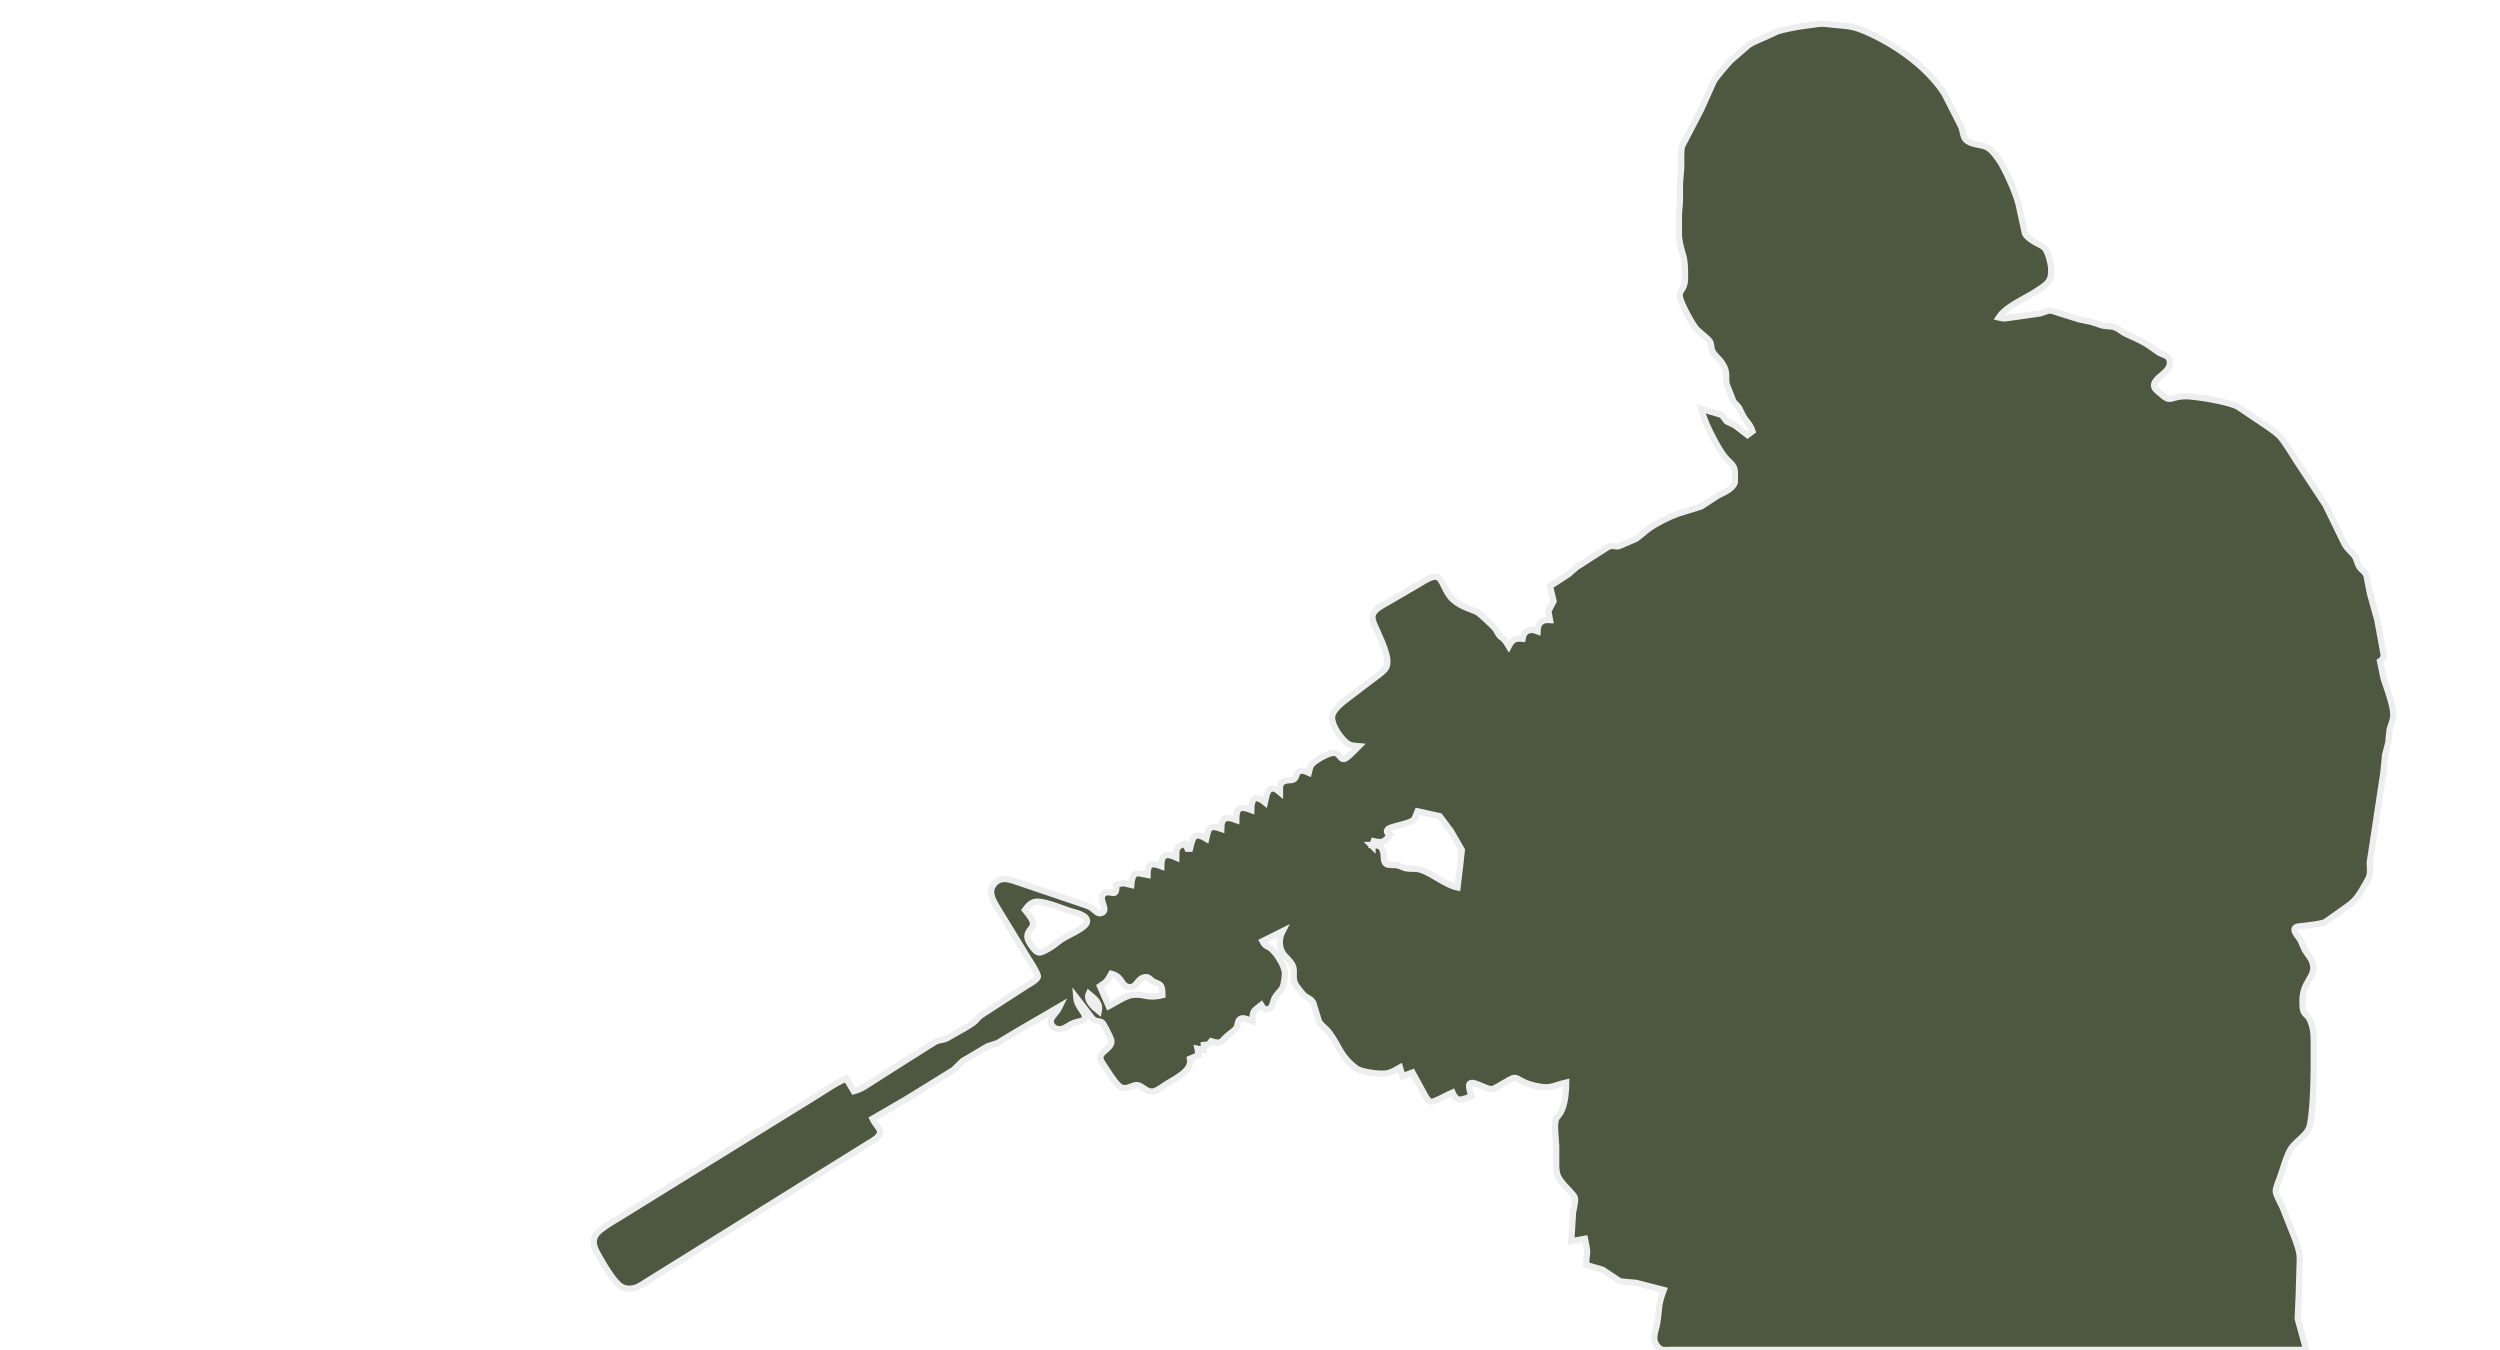
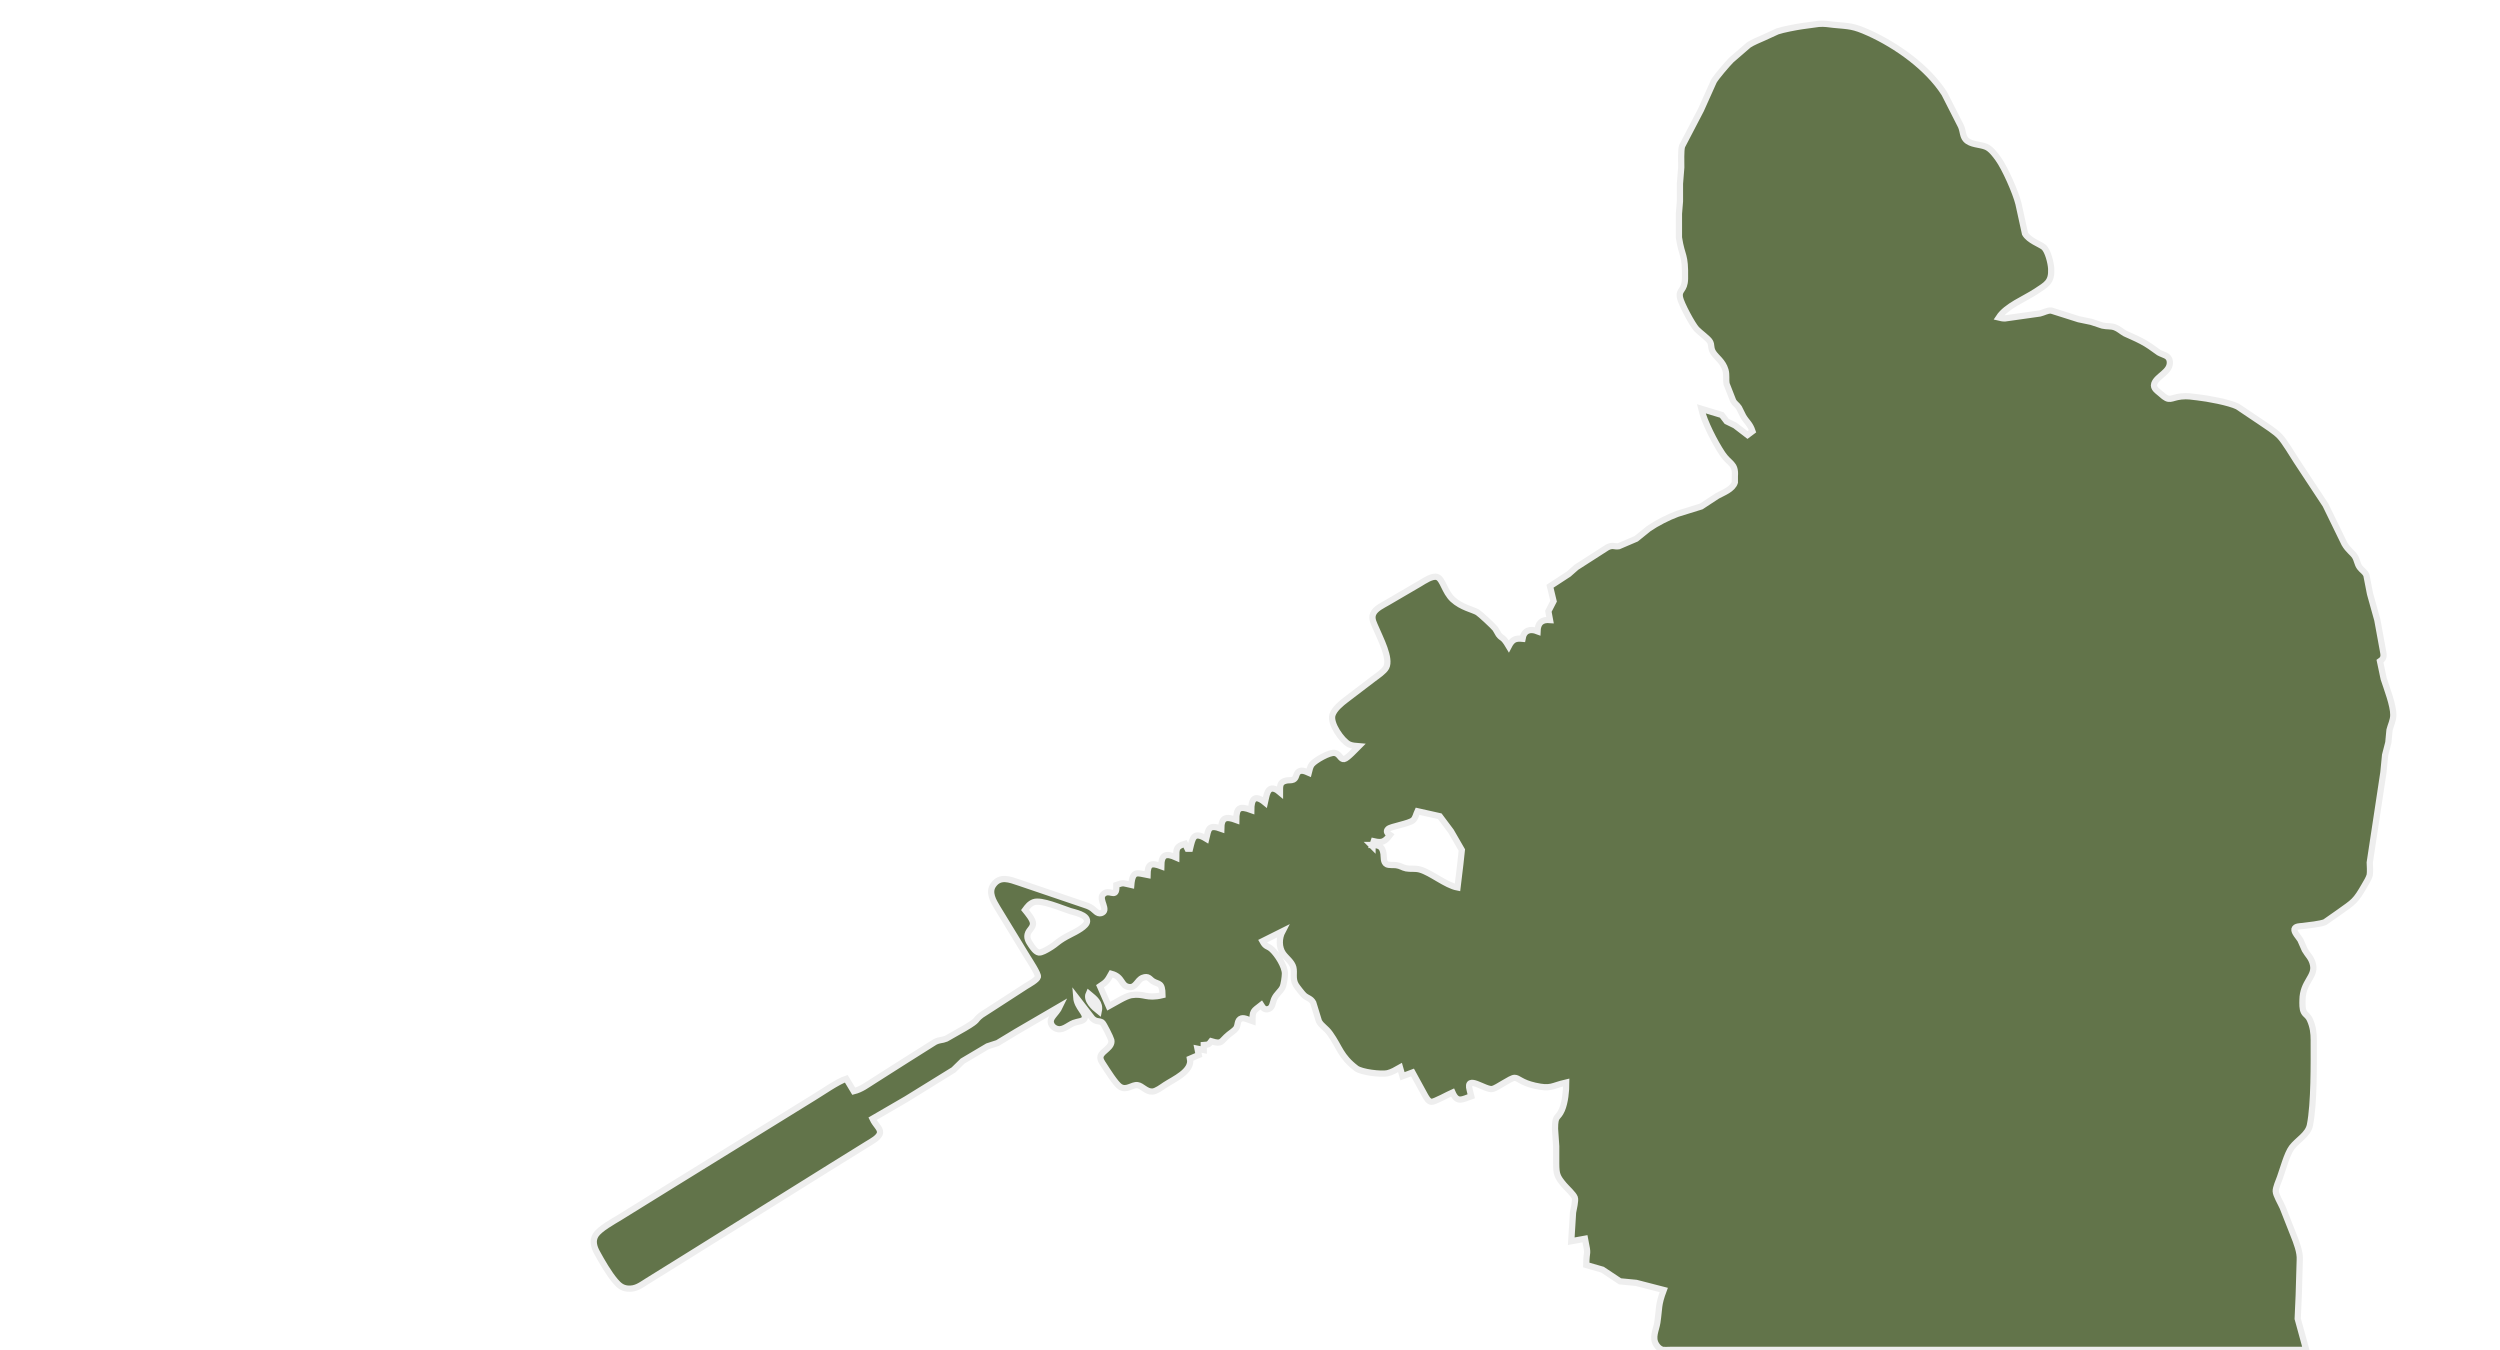
<svg xmlns="http://www.w3.org/2000/svg" width="27.778in" height="15in" viewBox="0 0 2000 1080">
  <defs>
    </defs>
-   <path id="Selection" fill="#4e5841" stroke="#eee" stroke-width="5" d="M 1394.61,333.00            C 1394.61,333.00 1391.16,326.10 1391.16,326.10              1389.60,323.77 1387.58,322.74 1386.55,320.63              1386.55,320.63 1381.22,307.00 1381.22,307.00              1380.64,303.58 1381.48,299.84 1380.36,296.00              1378.37,289.09 1373.12,285.99 1370.60,282.00              1368.29,278.35 1369.60,276.10 1367.98,273.29              1366.51,270.75 1360.05,266.23 1357.38,263.41              1353.92,259.76 1344.88,242.84 1343.98,238.00              1342.75,231.35 1347.82,232.80 1348.00,223.00              1348.38,202.25 1345.62,206.20 1343.15,190.00              1343.15,190.00 1343.15,171.00 1343.15,171.00              1343.15,171.00 1343.96,161.00 1343.96,161.00              1343.96,161.00 1343.96,147.00 1343.96,147.00              1343.96,147.00 1345.00,134.00 1345.00,134.00              1345.05,129.77 1344.61,120.60 1345.63,117.00              1345.63,117.00 1360.75,88.00 1360.75,88.00              1360.75,88.00 1371.06,65.00 1371.06,65.00              1373.07,61.47 1382.00,51.08 1385.04,48.04              1385.04,48.04 1399.00,35.96 1399.00,35.96              1402.48,33.70 1407.19,31.84 1411.00,30.14              1411.00,30.14 1422.00,25.10 1422.00,25.10              1426.33,23.60 1437.21,21.54 1442.00,20.87              1442.00,20.87 1455.00,19.09 1455.00,19.09              1460.17,18.74 1462.20,19.37 1467.00,19.83              1479.89,21.06 1482.51,20.68 1495.00,26.31              1517.38,36.40 1542.32,54.19 1555.56,75.00              1555.56,75.00 1568.79,101.00 1568.79,101.00              1570.54,105.09 1570.14,108.89 1572.56,111.58              1576.46,115.93 1584.05,115.32 1589.00,117.51              1592.76,119.18 1596.11,123.70 1598.51,127.00              1603.92,134.44 1612.53,153.93 1614.77,163.00              1614.77,163.00 1620.01,186.91 1620.01,186.91              1623.08,192.35 1632.06,195.35 1634.86,197.64              1638.38,200.54 1640.73,210.47 1640.96,215.00              1641.49,225.66 1637.17,227.58 1629.00,233.00              1619.66,239.19 1605.09,244.73 1599.00,254.00              1600.91,254.45 1601.98,254.78 1604.00,254.74              1604.00,254.74 1632.00,250.77 1632.00,250.77              1635.10,250.05 1637.73,248.23 1641.00,248.43              1641.00,248.43 1663.00,255.41 1663.00,255.41              1663.00,255.41 1673.00,257.49 1673.00,257.49              1673.00,257.49 1682.00,260.47 1682.00,260.47              1685.60,261.29 1688.77,260.68 1692.00,261.89              1694.96,263.00 1697.26,265.27 1700.00,266.78              1700.00,266.78 1706.00,269.48 1706.00,269.48              1710.83,271.67 1715.63,274.01 1720.00,277.04              1720.00,277.04 1727.00,282.01 1727.00,282.01              1730.53,284.07 1735.25,284.14 1735.84,289.04              1736.85,297.57 1725.50,300.58 1723.40,306.98              1722.16,310.77 1726.37,313.00 1728.72,315.18              1735.94,321.90 1736.21,318.11 1745.00,317.17              1750.15,316.62 1753.10,317.31 1758.00,317.84              1765.70,318.66 1783.35,321.90 1790.00,325.19              1790.00,325.19 1808.00,337.28 1808.00,337.28              1812.83,340.62 1819.91,344.97 1823.82,349.09              1827.72,353.20 1833.95,363.80 1837.34,369.00              1837.34,369.00 1860.42,404.00 1860.42,404.00              1860.42,404.00 1875.53,435.00 1875.53,435.00              1878.69,440.45 1881.89,441.97 1883.91,445.17              1885.72,448.03 1885.69,450.98 1887.72,453.82              1889.50,456.31 1891.83,457.20 1893.13,460.18              1893.13,460.18 1896.01,475.00 1896.01,475.00              1896.01,475.00 1901.87,496.00 1901.87,496.00              1901.87,496.00 1906.08,519.00 1906.08,519.00              1906.80,523.40 1908.12,526.24 1904.00,529.00              1904.00,529.00 1906.95,543.00 1906.95,543.00              1909.44,550.67 1914.74,564.25 1914.66,572.00              1914.61,576.43 1912.63,579.95 1911.61,584.00              1911.61,584.00 1910.68,594.00 1910.68,594.00              1910.68,594.00 1908.09,604.00 1908.09,604.00              1908.09,604.00 1906.72,618.00 1906.72,618.00              1906.72,618.00 1901.58,652.00 1901.58,652.00              1901.58,652.00 1895.81,690.00 1895.81,690.00              1895.97,692.76 1896.17,697.49 1895.81,700.00              1894.95,702.92 1893.31,705.44 1891.85,708.00              1884.36,721.14 1883.14,721.33 1871.00,730.00              1871.00,730.00 1860.00,737.70 1860.00,737.70              1857.08,739.13 1845.81,740.40 1842.00,740.84              1840.13,741.05 1836.14,740.93 1835.58,743.31              1835.02,745.71 1839.06,749.90 1840.32,752.00              1840.32,752.00 1843.84,760.00 1843.84,760.00              1846.30,764.26 1849.31,766.33 1850.46,772.00              1852.37,781.48 1842.17,785.41 1842.00,800.00              1841.97,802.89 1841.72,807.23 1843.17,809.74              1844.59,812.21 1846.32,812.22 1848.01,816.05              1850.36,821.38 1850.99,826.27 1851.00,832.00              1851.03,850.43 1851.40,882.72 1847.96,900.00              1846.41,907.77 1838.09,911.82 1833.41,918.00              1829.60,923.05 1826.31,935.54 1823.95,942.00              1822.93,944.79 1820.52,950.21 1820.60,953.00              1820.68,956.11 1824.69,962.65 1826.13,966.00              1826.13,966.00 1834.80,988.00 1834.80,988.00              1837.09,993.72 1840.26,1001.80 1839.82,1008.00              1839.82,1008.00 1839.00,1036.00 1839.00,1036.00              1839.00,1036.00 1838.17,1055.00 1838.17,1055.00              1838.17,1055.00 1845.00,1079.92 1845.00,1079.92              1845.00,1079.92 1445.00,1079.92 1445.00,1079.92              1445.00,1079.92 1336.00,1079.92 1336.00,1079.92              1334.45,1080.00 1331.45,1080.06 1330.04,1079.92              1327.74,1079.08 1326.44,1077.89 1325.15,1075.94              1321.30,1070.15 1324.94,1064.12 1325.87,1058.00              1327.68,1045.97 1326.35,1044.43 1331.00,1032.00              1331.00,1032.00 1309.00,1026.32 1309.00,1026.32              1309.00,1026.32 1296.00,1025.07 1296.00,1025.07              1296.00,1025.07 1282.00,1015.76 1282.00,1015.76              1282.00,1015.76 1269.00,1012.00 1269.00,1012.00              1269.12,998.51 1271.06,1006.23 1268.00,991.00              1268.00,991.00 1257.00,993.00 1257.00,993.00              1257.00,993.00 1258.43,970.00 1258.43,970.00              1258.86,967.02 1260.74,960.48 1259.80,958.00              1258.79,955.35 1253.45,950.52 1251.30,948.00              1245.71,941.44 1245.01,939.32 1244.96,931.00              1244.96,931.00 1244.96,917.00 1244.96,917.00              1244.96,917.00 1244.00,903.00 1244.00,903.00              1244.02,891.43 1246.32,895.29 1249.49,888.00              1252.15,881.88 1253.00,872.64 1253.00,866.00              1241.12,868.71 1241.06,871.50 1228.00,868.58              1216.75,866.06 1214.83,862.18 1211.58,862.29              1208.29,862.41 1197.73,870.35 1194.00,871.20              1188.38,872.48 1172.27,859.00 1175.75,872.00              1175.75,872.00 1177.00,877.00 1177.00,877.00              1169.79,879.50 1165.82,882.68 1162.00,874.00              1158.85,875.36 1147.45,881.69 1145.21,881.48              1142.58,881.25 1141.03,878.01 1139.85,876.00              1139.85,876.00 1130.00,858.00 1130.00,858.00              1130.00,858.00 1122.00,861.00 1122.00,861.00              1122.00,861.00 1120.00,854.00 1120.00,854.00              1117.06,855.67 1113.30,857.90 1110.00,858.61              1104.89,859.71 1089.15,857.85 1085.00,854.69              1072.41,845.10 1071.90,838.00 1064.10,827.01              1060.59,822.07 1057.44,821.11 1055.14,816.99              1055.14,816.99 1050.58,802.13 1050.58,802.13              1048.67,798.70 1046.06,798.69 1043.37,796.36              1042.04,795.19 1037.63,789.54 1036.72,788.00              1033.76,782.97 1035.73,778.18 1034.69,774.00              1033.57,769.55 1029.17,766.64 1026.57,763.00              1022.92,757.88 1023.16,750.38 1026.00,745.00              1026.00,745.00 1010.00,753.00 1010.00,753.00              1012.72,757.95 1014.04,756.36 1017.48,759.51              1021.74,763.40 1028.02,773.07 1027.95,779.00              1027.91,781.54 1027.09,787.83 1025.98,790.00              1024.31,793.28 1021.25,795.12 1019.43,799.00              1018.03,801.98 1018.18,806.84 1013.99,807.42              1011.20,807.81 1010.26,805.97 1009.00,804.00              1002.36,809.21 1002.03,808.54 1002.00,817.00              999.53,816.21 995.49,813.98 993.15,814.75              989.53,815.95 990.63,819.94 989.01,822.49              987.87,824.27 984.74,826.26 983.02,827.67              976.32,833.13 978.08,835.74 969.00,833.00              966.81,835.92 966.59,835.71 963.00,836.00              963.00,836.00 963.00,840.00 963.00,840.00              963.00,840.00 958.00,839.00 958.00,839.00              958.00,839.00 959.00,844.00 959.00,844.00              959.00,844.00 952.00,847.00 952.00,847.00              954.05,857.04 938.99,863.39 932.00,868.00              929.38,869.73 925.09,873.05 922.00,873.26              916.98,873.59 913.80,868.61 910.00,868.12              905.65,867.56 901.30,872.73 896.04,869.39              892.53,867.15 885.59,856.01 883.00,852.00              881.75,850.05 879.79,847.49 880.44,845.04              881.61,840.59 890.33,837.97 889.02,832.00              888.66,830.39 882.93,818.77 881.77,818.02              879.15,816.34 877.19,817.93 873.89,814.71              873.89,814.71 861.00,798.00 861.00,798.00              861.61,806.07 869.30,810.64 867.70,814.69              866.71,817.19 862.34,817.05 859.00,818.34              854.14,820.21 849.77,825.46 844.19,822.57              842.71,821.80 841.46,820.54 840.91,818.94              839.21,814.05 844.92,811.52 848.00,805.00              848.00,805.00 813.00,825.40 813.00,825.40              813.00,825.40 798.00,834.47 798.00,834.47              798.00,834.47 790.00,837.07 790.00,837.07              790.00,837.07 770.05,848.90 770.05,848.90              770.05,848.90 762.87,855.91 762.87,855.91              762.87,855.91 725.00,879.32 725.00,879.32              725.00,879.32 698.00,895.00 698.00,895.00              700.41,900.11 704.26,902.60 704.04,905.96              703.77,909.87 697.02,913.32 694.00,915.19              694.00,915.19 664.00,933.81 664.00,933.81              664.00,933.81 547.00,1006.80 547.00,1006.80              547.00,1006.80 518.00,1024.81 518.00,1024.81              512.68,1028.11 508.67,1031.54 502.00,1030.89              497.62,1030.46 495.11,1028.21 492.32,1024.98              487.15,1018.99 481.43,1009.07 477.59,1002.00              475.21,997.62 473.66,992.60 476.60,988.00              479.78,983.04 490.64,977.09 496.00,973.81              496.00,973.81 537.00,948.42 537.00,948.42              537.00,948.42 595.00,912.60 595.00,912.60              595.00,912.60 651.00,878.00 651.00,878.00              657.75,873.93 670.28,865.12 677.00,863.00              677.00,863.00 683.00,873.00 683.00,873.00              689.33,871.41 693.52,867.99 699.00,864.58              699.00,864.58 725.00,848.05 725.00,848.05              725.00,848.05 748.00,833.56 748.00,833.56              751.90,831.61 753.43,832.40 757.00,830.93              757.00,830.93 772.00,822.40 772.00,822.40              783.99,815.28 778.94,816.81 785.10,812.04              785.10,812.04 796.00,805.00 796.00,805.00              796.00,805.00 821.00,788.81 821.00,788.81              823.13,787.49 829.78,783.87 830.31,781.48              830.82,779.19 823.73,768.51 822.19,766.00              822.19,766.00 797.80,726.00 797.80,726.00              794.74,720.88 790.56,713.93 794.60,708.09              799.98,700.32 807.86,703.62 815.00,706.00              815.00,706.00 866.00,723.33 866.00,723.33              868.75,724.25 871.34,724.96 873.72,726.69              875.81,728.22 877.99,731.38 880.90,730.51              887.72,728.48 878.51,719.75 882.42,715.57              887.10,710.58 892.44,718.49 893.06,710.97              893.06,710.97 893.06,708.00 893.06,708.00              899.32,705.71 898.75,706.69 905.00,708.00              906.05,695.64 910.28,698.63 918.00,700.00              918.12,691.00 920.74,689.93 929.00,693.00              929.11,683.40 932.70,682.30 941.00,686.00              941.03,679.09 940.78,677.16 948.00,675.00              948.00,675.00 950.00,679.00 950.00,679.00              950.00,679.00 952.00,679.00 952.00,679.00              954.10,670.49 954.74,664.75 965.00,671.00              966.78,663.82 966.37,659.12 977.00,663.00              977.11,653.75 980.84,652.97 989.00,656.00              989.03,646.04 991.65,644.57 1001.00,648.00              1001.03,639.22 1003.79,635.20 1012.00,642.00              1013.05,637.68 1013.57,627.87 1021.00,631.69              1022.16,632.29 1023.01,633.20 1024.00,634.00              1024.02,629.33 1023.36,625.63 1029.02,624.43              1030.87,624.03 1033.27,624.41 1034.69,623.69              1036.95,622.54 1036.77,620.03 1038.00,618.22              1040.43,615.28 1043.98,616.90 1047.00,618.22              1047.62,615.77 1048.09,613.19 1049.58,611.38              1052.14,608.27 1063.80,601.49 1067.90,602.36              1071.91,603.21 1072.34,607.75 1075.33,607.25              1077.76,606.85 1084.94,599.06 1087.00,597.00              1084.59,596.80 1081.48,596.60 1079.28,595.52              1073.60,592.71 1063.83,578.76 1065.94,572.00              1067.46,567.15 1073.10,562.59 1077.00,559.63              1077.00,559.63 1099.00,542.87 1099.00,542.87              1101.92,540.68 1107.34,537.08 1108.98,533.96              1112.77,526.72 1103.97,510.23 1100.99,503.00              1099.47,499.31 1096.78,495.05 1098.55,491.04              1100.41,486.80 1106.17,484.24 1110.00,481.99              1110.00,481.99 1136.00,466.80 1136.00,466.80              1139.26,464.86 1145.94,460.23 1149.79,461.64              1154.31,463.30 1155.67,473.49 1162.18,479.53              1169.16,486.00 1178.54,487.74 1182.00,489.85              1184.04,491.09 1194.87,501.13 1196.28,503.08              1196.28,503.08 1198.91,507.61 1198.91,507.61              1201.85,511.48 1201.99,508.56 1207.00,517.00              1209.72,511.74 1212.18,510.41 1218.00,511.00              1219.13,504.24 1224.05,502.71 1230.00,505.00              1230.21,498.52 1233.26,495.45 1240.00,496.00              1240.00,496.00 1238.70,489.04 1238.70,489.04              1238.70,489.04 1242.85,480.96 1242.85,480.96              1242.85,480.96 1240.00,469.00 1240.00,469.00              1240.00,469.00 1254.96,459.24 1254.96,459.24              1254.96,459.24 1261.17,453.78 1261.17,453.78              1261.17,453.78 1286.00,437.84 1286.00,437.84              1290.50,435.64 1291.58,437.59 1295.00,436.98              1295.00,436.98 1309.00,430.99 1309.00,430.99              1309.00,430.99 1319.00,422.90 1319.00,422.90              1325.34,418.51 1334.74,413.72 1342.00,411.05              1342.00,411.05 1361.00,405.16 1361.00,405.16              1361.00,405.16 1374.00,396.64 1374.00,396.64              1378.52,394.17 1386.20,391.43 1387.88,385.91              1387.88,385.91 1387.88,381.00 1387.88,381.00              1388.68,370.45 1383.59,371.44 1377.95,363.00              1371.95,354.02 1363.39,337.49 1361.00,327.00              1361.00,327.00 1377.42,331.98 1377.42,331.98              1377.42,331.98 1381.31,337.07 1381.31,337.07              1381.31,337.07 1388.00,340.34 1388.00,340.34              1388.00,340.34 1398.00,348.00 1398.00,348.00              1398.00,348.00 1402.00,345.00 1402.00,345.00              1399.93,338.88 1397.63,338.04 1394.61,333.00 Z            M 1130.49,656.16            C 1127.30,658.97 1112.83,661.14 1110.59,663.13              1108.25,665.21 1110.23,666.82 1112.00,668.00              1107.85,673.46 1105.68,674.56 1099.00,673.00              1099.00,673.00 1098.00,676.00 1098.00,676.00              1103.43,676.06 1105.97,677.18 1106.81,683.00              1107.21,685.71 1106.49,689.95 1109.43,691.43              1111.08,692.26 1114.97,691.86 1117.00,692.14              1120.62,692.64 1121.88,694.06 1125.00,694.70              1128.23,695.37 1132.07,694.52 1136.00,695.63              1144.93,698.17 1156.56,708.21 1166.00,710.00              1166.00,710.00 1168.29,691.00 1168.29,691.00              1168.29,691.00 1169.47,680.00 1169.47,680.00              1169.47,680.00 1160.81,665.00 1160.81,665.00              1160.81,665.00 1151.82,652.99 1151.82,652.99              1151.82,652.99 1134.00,649.00 1134.00,649.00              1132.91,651.34 1132.37,654.51 1130.49,656.16 Z            M 1097.00,676.00            C 1097.00,676.00 1098.00,677.00 1098.00,677.00              1098.00,677.00 1098.00,676.00 1098.00,676.00              1098.00,676.00 1097.00,676.00 1097.00,676.00 Z            M 826.41,739.00            C 826.29,742.01 823.57,743.78 822.50,746.28              820.91,749.99 822.67,752.97 824.73,756.00              826.10,758.02 828.49,761.63 831.09,761.99              833.17,762.27 837.17,759.90 839.00,758.83              846.68,754.33 845.05,753.32 857.00,747.24              860.25,745.59 869.60,741.01 869.66,736.98              869.74,731.76 859.81,730.02 856.00,728.81              849.59,726.76 832.97,719.52 827.00,721.74              823.74,722.95 821.97,725.32 820.00,728.00              822.02,730.54 826.54,735.69 826.41,739.00 Z            M 922.37,785.02            C 919.76,783.41 918.87,780.38 914.05,782.30              909.58,784.09 908.67,790.59 903.01,789.63              896.37,788.51 898.59,781.55 889.00,779.00              885.92,784.53 885.33,785.50 880.00,789.00              880.00,789.00 887.00,805.00 887.00,805.00              891.85,802.43 900.08,797.01 905.00,796.10              915.61,794.45 916.87,799.30 930.00,796.10              929.87,785.55 927.04,787.88 922.37,785.02 Z            M 879.00,809.00            C 880.41,802.15 875.82,799.04 871.00,795.00              868.68,800.14 875.24,806.06 879.00,809.00 Z" />
+   <path id="Selection" fill="#62744a" stroke="#eee" stroke-width="5" d="M 1394.61,333.00            C 1394.61,333.00 1391.16,326.10 1391.16,326.10              1389.60,323.77 1387.58,322.74 1386.55,320.63              1386.55,320.63 1381.22,307.00 1381.22,307.00              1380.64,303.58 1381.48,299.84 1380.36,296.00              1378.37,289.09 1373.12,285.99 1370.60,282.00              1368.29,278.35 1369.60,276.10 1367.98,273.29              1366.51,270.75 1360.05,266.23 1357.38,263.41              1353.92,259.76 1344.88,242.84 1343.98,238.00              1342.75,231.35 1347.82,232.80 1348.00,223.00              1348.38,202.25 1345.62,206.20 1343.15,190.00              1343.15,190.00 1343.15,171.00 1343.15,171.00              1343.15,171.00 1343.96,161.00 1343.96,161.00              1343.96,161.00 1343.96,147.00 1343.96,147.00              1343.96,147.00 1345.00,134.00 1345.00,134.00              1345.05,129.77 1344.61,120.60 1345.63,117.00              1345.63,117.00 1360.75,88.00 1360.75,88.00              1360.75,88.00 1371.06,65.00 1371.06,65.00              1373.07,61.47 1382.00,51.08 1385.04,48.04              1385.04,48.04 1399.00,35.96 1399.00,35.96              1402.48,33.70 1407.19,31.84 1411.00,30.14              1411.00,30.14 1422.00,25.10 1422.00,25.10              1426.33,23.60 1437.21,21.54 1442.00,20.87              1442.00,20.87 1455.00,19.09 1455.00,19.09              1460.17,18.74 1462.20,19.37 1467.00,19.83              1479.89,21.06 1482.51,20.68 1495.00,26.31              1517.38,36.40 1542.32,54.19 1555.56,75.00              1555.56,75.00 1568.79,101.00 1568.79,101.00              1570.54,105.09 1570.14,108.89 1572.56,111.58              1576.46,115.93 1584.05,115.32 1589.00,117.51              1592.76,119.18 1596.11,123.70 1598.51,127.00              1603.92,134.44 1612.53,153.93 1614.77,163.00              1614.77,163.00 1620.01,186.91 1620.01,186.91              1623.08,192.35 1632.06,195.35 1634.86,197.64              1638.38,200.54 1640.73,210.47 1640.96,215.00              1641.49,225.66 1637.17,227.58 1629.00,233.00              1619.66,239.19 1605.09,244.73 1599.00,254.00              1600.91,254.45 1601.98,254.78 1604.00,254.74              1604.00,254.74 1632.00,250.77 1632.00,250.77              1635.10,250.05 1637.73,248.23 1641.00,248.43              1641.00,248.43 1663.00,255.41 1663.00,255.41              1663.00,255.41 1673.00,257.49 1673.00,257.49              1673.00,257.49 1682.00,260.47 1682.00,260.47              1685.60,261.29 1688.77,260.68 1692.00,261.89              1694.96,263.00 1697.26,265.27 1700.00,266.78              1700.00,266.78 1706.00,269.48 1706.00,269.48              1710.83,271.67 1715.63,274.01 1720.00,277.04              1720.00,277.04 1727.00,282.01 1727.00,282.01              1730.53,284.07 1735.25,284.14 1735.84,289.04              1736.85,297.57 1725.50,300.58 1723.40,306.98              1722.16,310.77 1726.37,313.00 1728.72,315.18              1735.94,321.90 1736.21,318.11 1745.00,317.17              1750.15,316.62 1753.10,317.31 1758.00,317.84              1765.70,318.66 1783.35,321.90 1790.00,325.19              1790.00,325.19 1808.00,337.28 1808.00,337.28              1812.83,340.62 1819.91,344.97 1823.82,349.09              1827.72,353.20 1833.95,363.80 1837.34,369.00              1837.34,369.00 1860.42,404.00 1860.42,404.00              1860.42,404.00 1875.53,435.00 1875.53,435.00              1878.69,440.45 1881.89,441.97 1883.91,445.17              1885.72,448.03 1885.69,450.98 1887.72,453.82              1889.50,456.31 1891.83,457.20 1893.13,460.18              1893.13,460.18 1896.01,475.00 1896.01,475.00              1896.01,475.00 1901.87,496.00 1901.87,496.00              1901.87,496.00 1906.08,519.00 1906.08,519.00              1906.80,523.40 1908.12,526.24 1904.00,529.00              1904.00,529.00 1906.95,543.00 1906.95,543.00              1909.44,550.67 1914.74,564.25 1914.66,572.00              1914.61,576.43 1912.63,579.95 1911.61,584.00              1911.61,584.00 1910.68,594.00 1910.68,594.00              1910.68,594.00 1908.09,604.00 1908.09,604.00              1908.09,604.00 1906.72,618.00 1906.72,618.00              1906.72,618.00 1901.58,652.00 1901.58,652.00              1901.58,652.00 1895.81,690.00 1895.81,690.00              1895.97,692.76 1896.17,697.49 1895.81,700.00              1894.95,702.92 1893.31,705.44 1891.85,708.00              1884.36,721.14 1883.14,721.33 1871.00,730.00              1871.00,730.00 1860.00,737.70 1860.00,737.70              1857.08,739.13 1845.81,740.40 1842.00,740.84              1840.13,741.05 1836.14,740.93 1835.58,743.31              1835.02,745.71 1839.06,749.90 1840.32,752.00              1840.32,752.00 1843.84,760.00 1843.84,760.00              1846.30,764.26 1849.31,766.33 1850.46,772.00              1852.37,781.48 1842.17,785.41 1842.00,800.00              1841.97,802.89 1841.72,807.23 1843.17,809.74              1844.59,812.21 1846.32,812.22 1848.01,816.05              1850.36,821.38 1850.99,826.27 1851.00,832.00              1851.03,850.43 1851.40,882.72 1847.96,900.00              1846.41,907.77 1838.09,911.82 1833.41,918.00              1829.60,923.05 1826.31,935.54 1823.95,942.00              1822.93,944.79 1820.52,950.21 1820.60,953.00              1820.68,956.11 1824.69,962.65 1826.13,966.00              1826.13,966.00 1834.80,988.00 1834.80,988.00              1837.09,993.72 1840.26,1001.80 1839.82,1008.00              1839.82,1008.00 1839.00,1036.00 1839.00,1036.00              1839.00,1036.00 1838.17,1055.00 1838.17,1055.00              1838.17,1055.00 1845.00,1079.92 1845.00,1079.92              1845.00,1079.92 1445.00,1079.92 1445.00,1079.92              1445.00,1079.92 1336.00,1079.92 1336.00,1079.92              1334.45,1080.00 1331.45,1080.06 1330.04,1079.92              1327.74,1079.08 1326.44,1077.89 1325.15,1075.94              1321.30,1070.15 1324.94,1064.12 1325.87,1058.00              1327.68,1045.97 1326.35,1044.43 1331.00,1032.00              1331.00,1032.00 1309.00,1026.32 1309.00,1026.32              1309.00,1026.32 1296.00,1025.07 1296.00,1025.07              1296.00,1025.07 1282.00,1015.76 1282.00,1015.76              1282.00,1015.76 1269.00,1012.00 1269.00,1012.00              1269.12,998.51 1271.06,1006.23 1268.00,991.00              1268.00,991.00 1257.00,993.00 1257.00,993.00              1257.00,993.00 1258.43,970.00 1258.43,970.00              1258.86,967.02 1260.74,960.48 1259.80,958.00              1258.79,955.35 1253.45,950.52 1251.30,948.00              1245.71,941.44 1245.01,939.32 1244.96,931.00              1244.96,931.00 1244.96,917.00 1244.96,917.00              1244.96,917.00 1244.00,903.00 1244.00,903.00              1244.02,891.43 1246.32,895.29 1249.49,888.00              1252.15,881.88 1253.00,872.64 1253.00,866.00              1241.12,868.71 1241.06,871.50 1228.00,868.58              1216.75,866.06 1214.83,862.18 1211.58,862.29              1208.29,862.41 1197.73,870.35 1194.00,871.20              1188.38,872.48 1172.27,859.00 1175.75,872.00              1175.75,872.00 1177.00,877.00 1177.00,877.00              1169.79,879.50 1165.82,882.68 1162.00,874.00              1158.85,875.36 1147.45,881.69 1145.21,881.48              1142.58,881.25 1141.03,878.01 1139.85,876.00              1139.85,876.00 1130.00,858.00 1130.00,858.00              1130.00,858.00 1122.00,861.00 1122.00,861.00              1122.00,861.00 1120.00,854.00 1120.00,854.00              1117.06,855.67 1113.30,857.90 1110.00,858.61              1104.89,859.71 1089.15,857.85 1085.00,854.69              1072.41,845.10 1071.90,838.00 1064.10,827.01              1060.59,822.07 1057.44,821.11 1055.14,816.99              1055.14,816.99 1050.58,802.13 1050.58,802.13              1048.67,798.70 1046.06,798.69 1043.37,796.36              1042.04,795.19 1037.63,789.54 1036.72,788.00              1033.76,782.97 1035.73,778.18 1034.69,774.00              1033.57,769.55 1029.17,766.64 1026.57,763.00              1022.92,757.88 1023.16,750.38 1026.00,745.00              1026.00,745.00 1010.00,753.00 1010.00,753.00              1012.72,757.95 1014.04,756.36 1017.48,759.51              1021.74,763.40 1028.02,773.07 1027.95,779.00              1027.91,781.54 1027.09,787.83 1025.98,790.00              1024.31,793.28 1021.25,795.12 1019.43,799.00              1018.03,801.98 1018.18,806.84 1013.99,807.42              1011.20,807.81 1010.26,805.97 1009.00,804.00              1002.36,809.21 1002.03,808.54 1002.00,817.00              999.53,816.21 995.49,813.98 993.15,814.75              989.53,815.95 990.63,819.94 989.01,822.49              987.87,824.27 984.74,826.26 983.02,827.67              976.32,833.13 978.08,835.74 969.00,833.00              966.81,835.92 966.59,835.71 963.00,836.00              963.00,836.00 963.00,840.00 963.00,840.00              963.00,840.00 958.00,839.00 958.00,839.00              958.00,839.00 959.00,844.00 959.00,844.00              959.00,844.00 952.00,847.00 952.00,847.00              954.05,857.04 938.99,863.39 932.00,868.00              929.38,869.73 925.09,873.05 922.00,873.26              916.98,873.59 913.80,868.61 910.00,868.12              905.65,867.56 901.30,872.73 896.04,869.39              892.53,867.15 885.59,856.01 883.00,852.00              881.75,850.05 879.79,847.49 880.44,845.04              881.61,840.59 890.33,837.97 889.02,832.00              888.66,830.39 882.93,818.77 881.77,818.02              879.15,816.34 877.19,817.93 873.89,814.71              873.89,814.71 861.00,798.00 861.00,798.00              861.61,806.07 869.30,810.64 867.70,814.69              866.71,817.19 862.34,817.05 859.00,818.34              854.14,820.21 849.77,825.46 844.19,822.57              842.71,821.80 841.46,820.54 840.91,818.94              839.21,814.05 844.92,811.52 848.00,805.00              848.00,805.00 813.00,825.40 813.00,825.40              813.00,825.40 798.00,834.47 798.00,834.47              798.00,834.47 790.00,837.07 790.00,837.07              790.00,837.07 770.05,848.90 770.05,848.90              770.05,848.90 762.87,855.91 762.87,855.91              762.87,855.91 725.00,879.32 725.00,879.32              725.00,879.32 698.00,895.00 698.00,895.00              700.41,900.11 704.26,902.60 704.04,905.96              703.77,909.87 697.02,913.32 694.00,915.19              694.00,915.19 664.00,933.81 664.00,933.81              664.00,933.81 547.00,1006.80 547.00,1006.80              547.00,1006.80 518.00,1024.81 518.00,1024.81              512.68,1028.11 508.67,1031.54 502.00,1030.89              497.62,1030.46 495.11,1028.21 492.32,1024.98              487.15,1018.99 481.43,1009.07 477.59,1002.00              475.21,997.62 473.66,992.60 476.60,988.00              479.78,983.04 490.64,977.09 496.00,973.81              496.00,973.81 537.00,948.42 537.00,948.42              537.00,948.42 595.00,912.60 595.00,912.60              595.00,912.60 651.00,878.00 651.00,878.00              657.75,873.93 670.28,865.12 677.00,863.00              677.00,863.00 683.00,873.00 683.00,873.00              689.33,871.41 693.52,867.99 699.00,864.58              699.00,864.58 725.00,848.05 725.00,848.05              725.00,848.05 748.00,833.56 748.00,833.56              751.90,831.61 753.43,832.40 757.00,830.93              757.00,830.93 772.00,822.40 772.00,822.40              783.99,815.28 778.94,816.81 785.10,812.04              785.10,812.04 796.00,805.00 796.00,805.00              796.00,805.00 821.00,788.81 821.00,788.81              823.13,787.49 829.78,783.87 830.31,781.48              830.82,779.19 823.73,768.51 822.19,766.00              822.19,766.00 797.80,726.00 797.80,726.00              794.74,720.88 790.56,713.93 794.60,708.09              799.98,700.32 807.86,703.62 815.00,706.00              815.00,706.00 866.00,723.33 866.00,723.33              868.75,724.25 871.34,724.96 873.72,726.69              875.81,728.22 877.99,731.38 880.90,730.51              887.72,728.48 878.51,719.75 882.42,715.57              887.10,710.58 892.44,718.49 893.06,710.97              893.06,710.97 893.06,708.00 893.06,708.00              899.32,705.71 898.75,706.69 905.00,708.00              906.05,695.64 910.28,698.63 918.00,700.00              918.12,691.00 920.74,689.93 929.00,693.00              929.11,683.40 932.70,682.30 941.00,686.00              941.03,679.09 940.78,677.16 948.00,675.00              948.00,675.00 950.00,679.00 950.00,679.00              950.00,679.00 952.00,679.00 952.00,679.00              954.10,670.49 954.74,664.75 965.00,671.00              966.78,663.82 966.37,659.12 977.00,663.00              977.11,653.75 980.84,652.97 989.00,656.00              989.03,646.04 991.65,644.57 1001.00,648.00              1001.03,639.22 1003.79,635.20 1012.00,642.00              1013.05,637.68 1013.57,627.87 1021.00,631.69              1022.16,632.29 1023.01,633.20 1024.00,634.00              1024.02,629.33 1023.36,625.63 1029.02,624.43              1030.87,624.03 1033.27,624.41 1034.69,623.69              1036.95,622.54 1036.77,620.03 1038.00,618.22              1040.43,615.28 1043.98,616.90 1047.00,618.22              1047.62,615.77 1048.09,613.19 1049.58,611.38              1052.14,608.27 1063.80,601.49 1067.90,602.36              1071.91,603.21 1072.34,607.75 1075.33,607.25              1077.76,606.85 1084.94,599.06 1087.00,597.00              1084.59,596.80 1081.48,596.60 1079.28,595.52              1073.60,592.71 1063.83,578.76 1065.94,572.00              1067.46,567.15 1073.10,562.59 1077.00,559.63              1077.00,559.63 1099.00,542.87 1099.00,542.87              1101.92,540.68 1107.34,537.08 1108.98,533.96              1112.77,526.72 1103.97,510.23 1100.99,503.00              1099.47,499.31 1096.78,495.05 1098.55,491.04              1100.41,486.80 1106.17,484.24 1110.00,481.99              1110.00,481.99 1136.00,466.80 1136.00,466.80              1139.26,464.86 1145.94,460.23 1149.79,461.64              1154.31,463.30 1155.67,473.49 1162.18,479.53              1169.16,486.00 1178.54,487.74 1182.00,489.85              1184.04,491.09 1194.87,501.13 1196.28,503.08              1196.28,503.08 1198.91,507.61 1198.91,507.61              1201.85,511.48 1201.99,508.56 1207.00,517.00              1209.72,511.74 1212.18,510.41 1218.00,511.00              1219.13,504.24 1224.05,502.71 1230.00,505.00              1230.21,498.52 1233.26,495.45 1240.00,496.00              1240.00,496.00 1238.70,489.04 1238.70,489.04              1238.70,489.04 1242.85,480.96 1242.85,480.96              1242.85,480.96 1240.00,469.00 1240.00,469.00              1240.00,469.00 1254.96,459.24 1254.96,459.24              1254.96,459.24 1261.17,453.78 1261.17,453.78              1261.17,453.78 1286.00,437.84 1286.00,437.84              1290.50,435.64 1291.58,437.59 1295.00,436.98              1295.00,436.98 1309.00,430.99 1309.00,430.99              1309.00,430.99 1319.00,422.90 1319.00,422.90              1325.34,418.51 1334.74,413.72 1342.00,411.05              1342.00,411.05 1361.00,405.16 1361.00,405.16              1361.00,405.16 1374.00,396.64 1374.00,396.64              1378.52,394.17 1386.20,391.43 1387.88,385.91              1387.88,385.91 1387.88,381.00 1387.88,381.00              1388.68,370.45 1383.59,371.44 1377.95,363.00              1371.95,354.02 1363.39,337.49 1361.00,327.00              1361.00,327.00 1377.42,331.98 1377.42,331.98              1377.42,331.98 1381.31,337.07 1381.31,337.07              1381.31,337.07 1388.00,340.34 1388.00,340.34              1388.00,340.34 1398.00,348.00 1398.00,348.00              1398.00,348.00 1402.00,345.00 1402.00,345.00              1399.93,338.88 1397.63,338.04 1394.61,333.00 Z            M 1130.49,656.16            C 1127.30,658.97 1112.83,661.14 1110.59,663.13              1108.25,665.21 1110.23,666.82 1112.00,668.00              1107.85,673.46 1105.68,674.56 1099.00,673.00              1099.00,673.00 1098.00,676.00 1098.00,676.00              1103.43,676.06 1105.97,677.18 1106.81,683.00              1107.21,685.71 1106.49,689.95 1109.43,691.43              1111.08,692.26 1114.97,691.86 1117.00,692.14              1120.62,692.64 1121.88,694.06 1125.00,694.70              1128.23,695.37 1132.07,694.52 1136.00,695.63              1144.93,698.17 1156.56,708.21 1166.00,710.00              1166.00,710.00 1168.29,691.00 1168.29,691.00              1168.29,691.00 1169.47,680.00 1169.47,680.00              1169.47,680.00 1160.81,665.00 1160.81,665.00              1160.81,665.00 1151.82,652.99 1151.82,652.99              1151.82,652.99 1134.00,649.00 1134.00,649.00              1132.91,651.34 1132.37,654.51 1130.49,656.16 Z            M 1097.00,676.00            C 1097.00,676.00 1098.00,677.00 1098.00,677.00              1098.00,677.00 1098.00,676.00 1098.00,676.00              1098.00,676.00 1097.00,676.00 1097.00,676.00 Z            M 826.41,739.00            C 826.29,742.01 823.57,743.78 822.50,746.28              820.91,749.99 822.67,752.97 824.73,756.00              826.10,758.02 828.49,761.63 831.09,761.99              833.17,762.27 837.17,759.90 839.00,758.83              846.68,754.33 845.05,753.32 857.00,747.24              860.25,745.59 869.60,741.01 869.66,736.98              869.74,731.76 859.81,730.02 856.00,728.81              849.59,726.76 832.97,719.52 827.00,721.74              823.74,722.95 821.97,725.32 820.00,728.00              822.02,730.54 826.54,735.69 826.41,739.00 Z            M 922.37,785.02            C 919.76,783.41 918.87,780.38 914.05,782.30              909.58,784.09 908.67,790.59 903.01,789.63              896.37,788.51 898.59,781.55 889.00,779.00              885.92,784.53 885.33,785.50 880.00,789.00              880.00,789.00 887.00,805.00 887.00,805.00              891.85,802.43 900.08,797.01 905.00,796.10              915.61,794.45 916.87,799.30 930.00,796.10              929.87,785.55 927.04,787.88 922.37,785.02 Z            M 879.00,809.00            C 880.41,802.15 875.82,799.04 871.00,795.00              868.68,800.14 875.24,806.06 879.00,809.00 Z" />
</svg>
